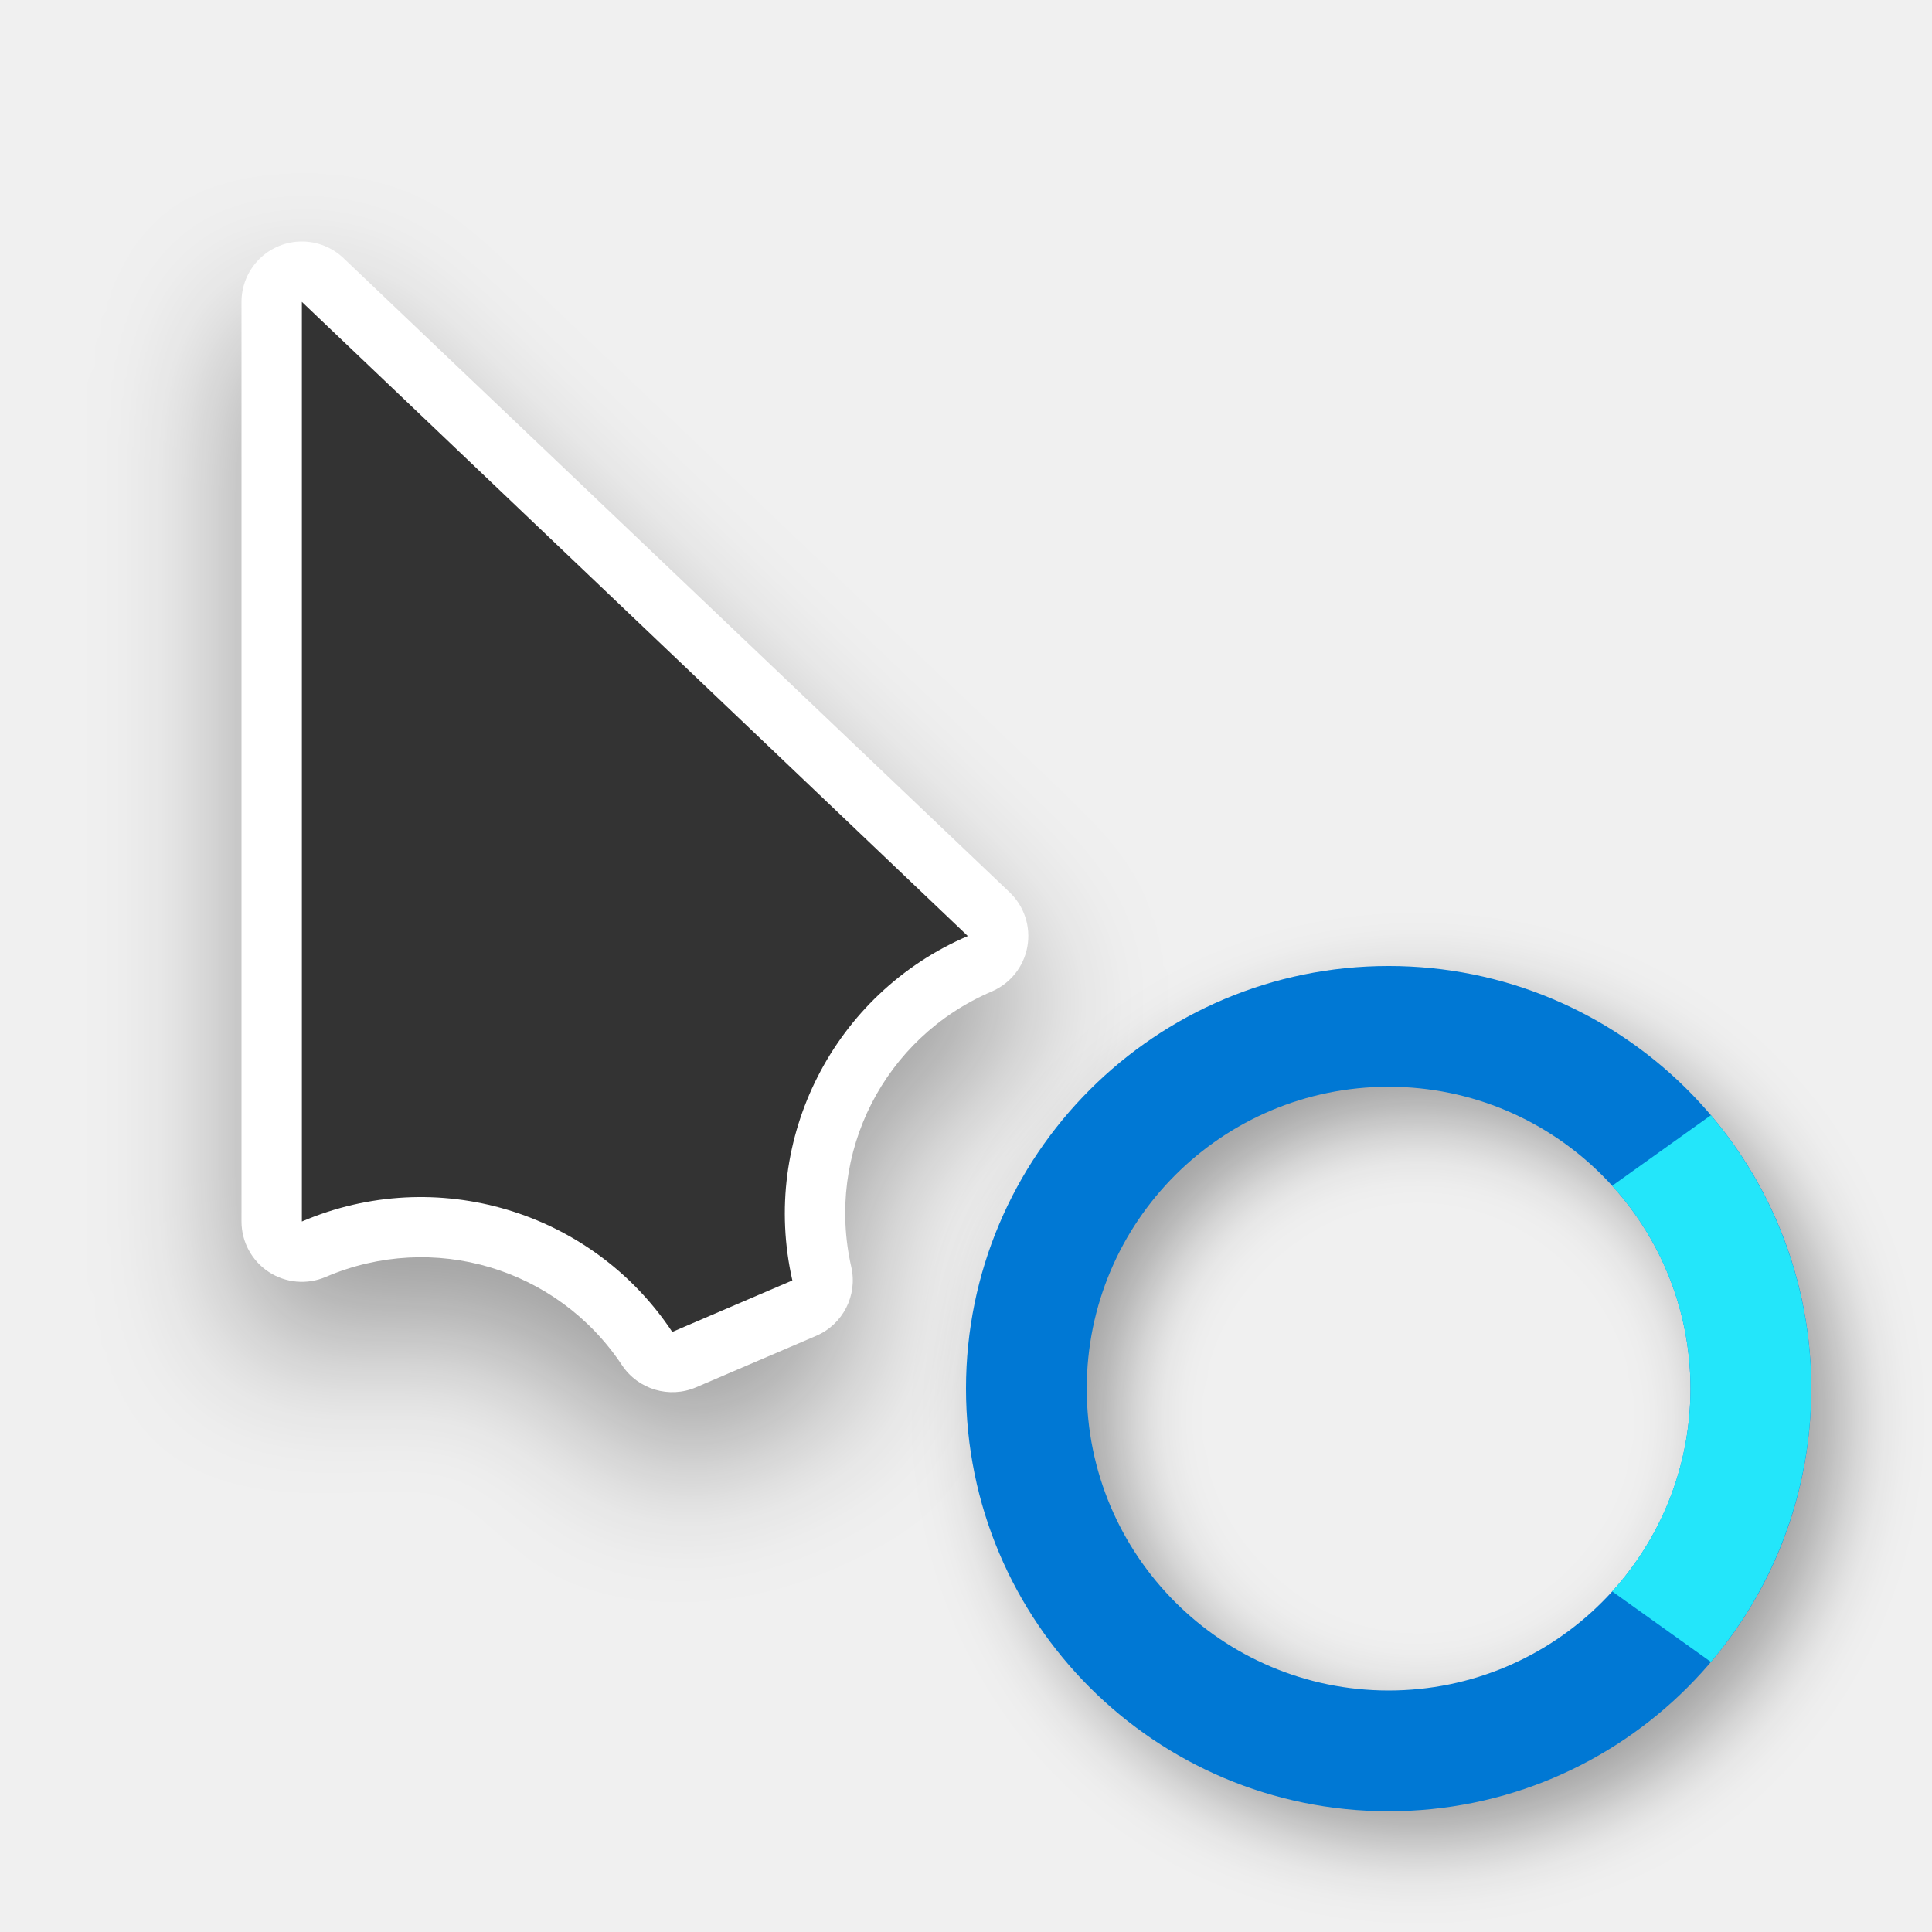
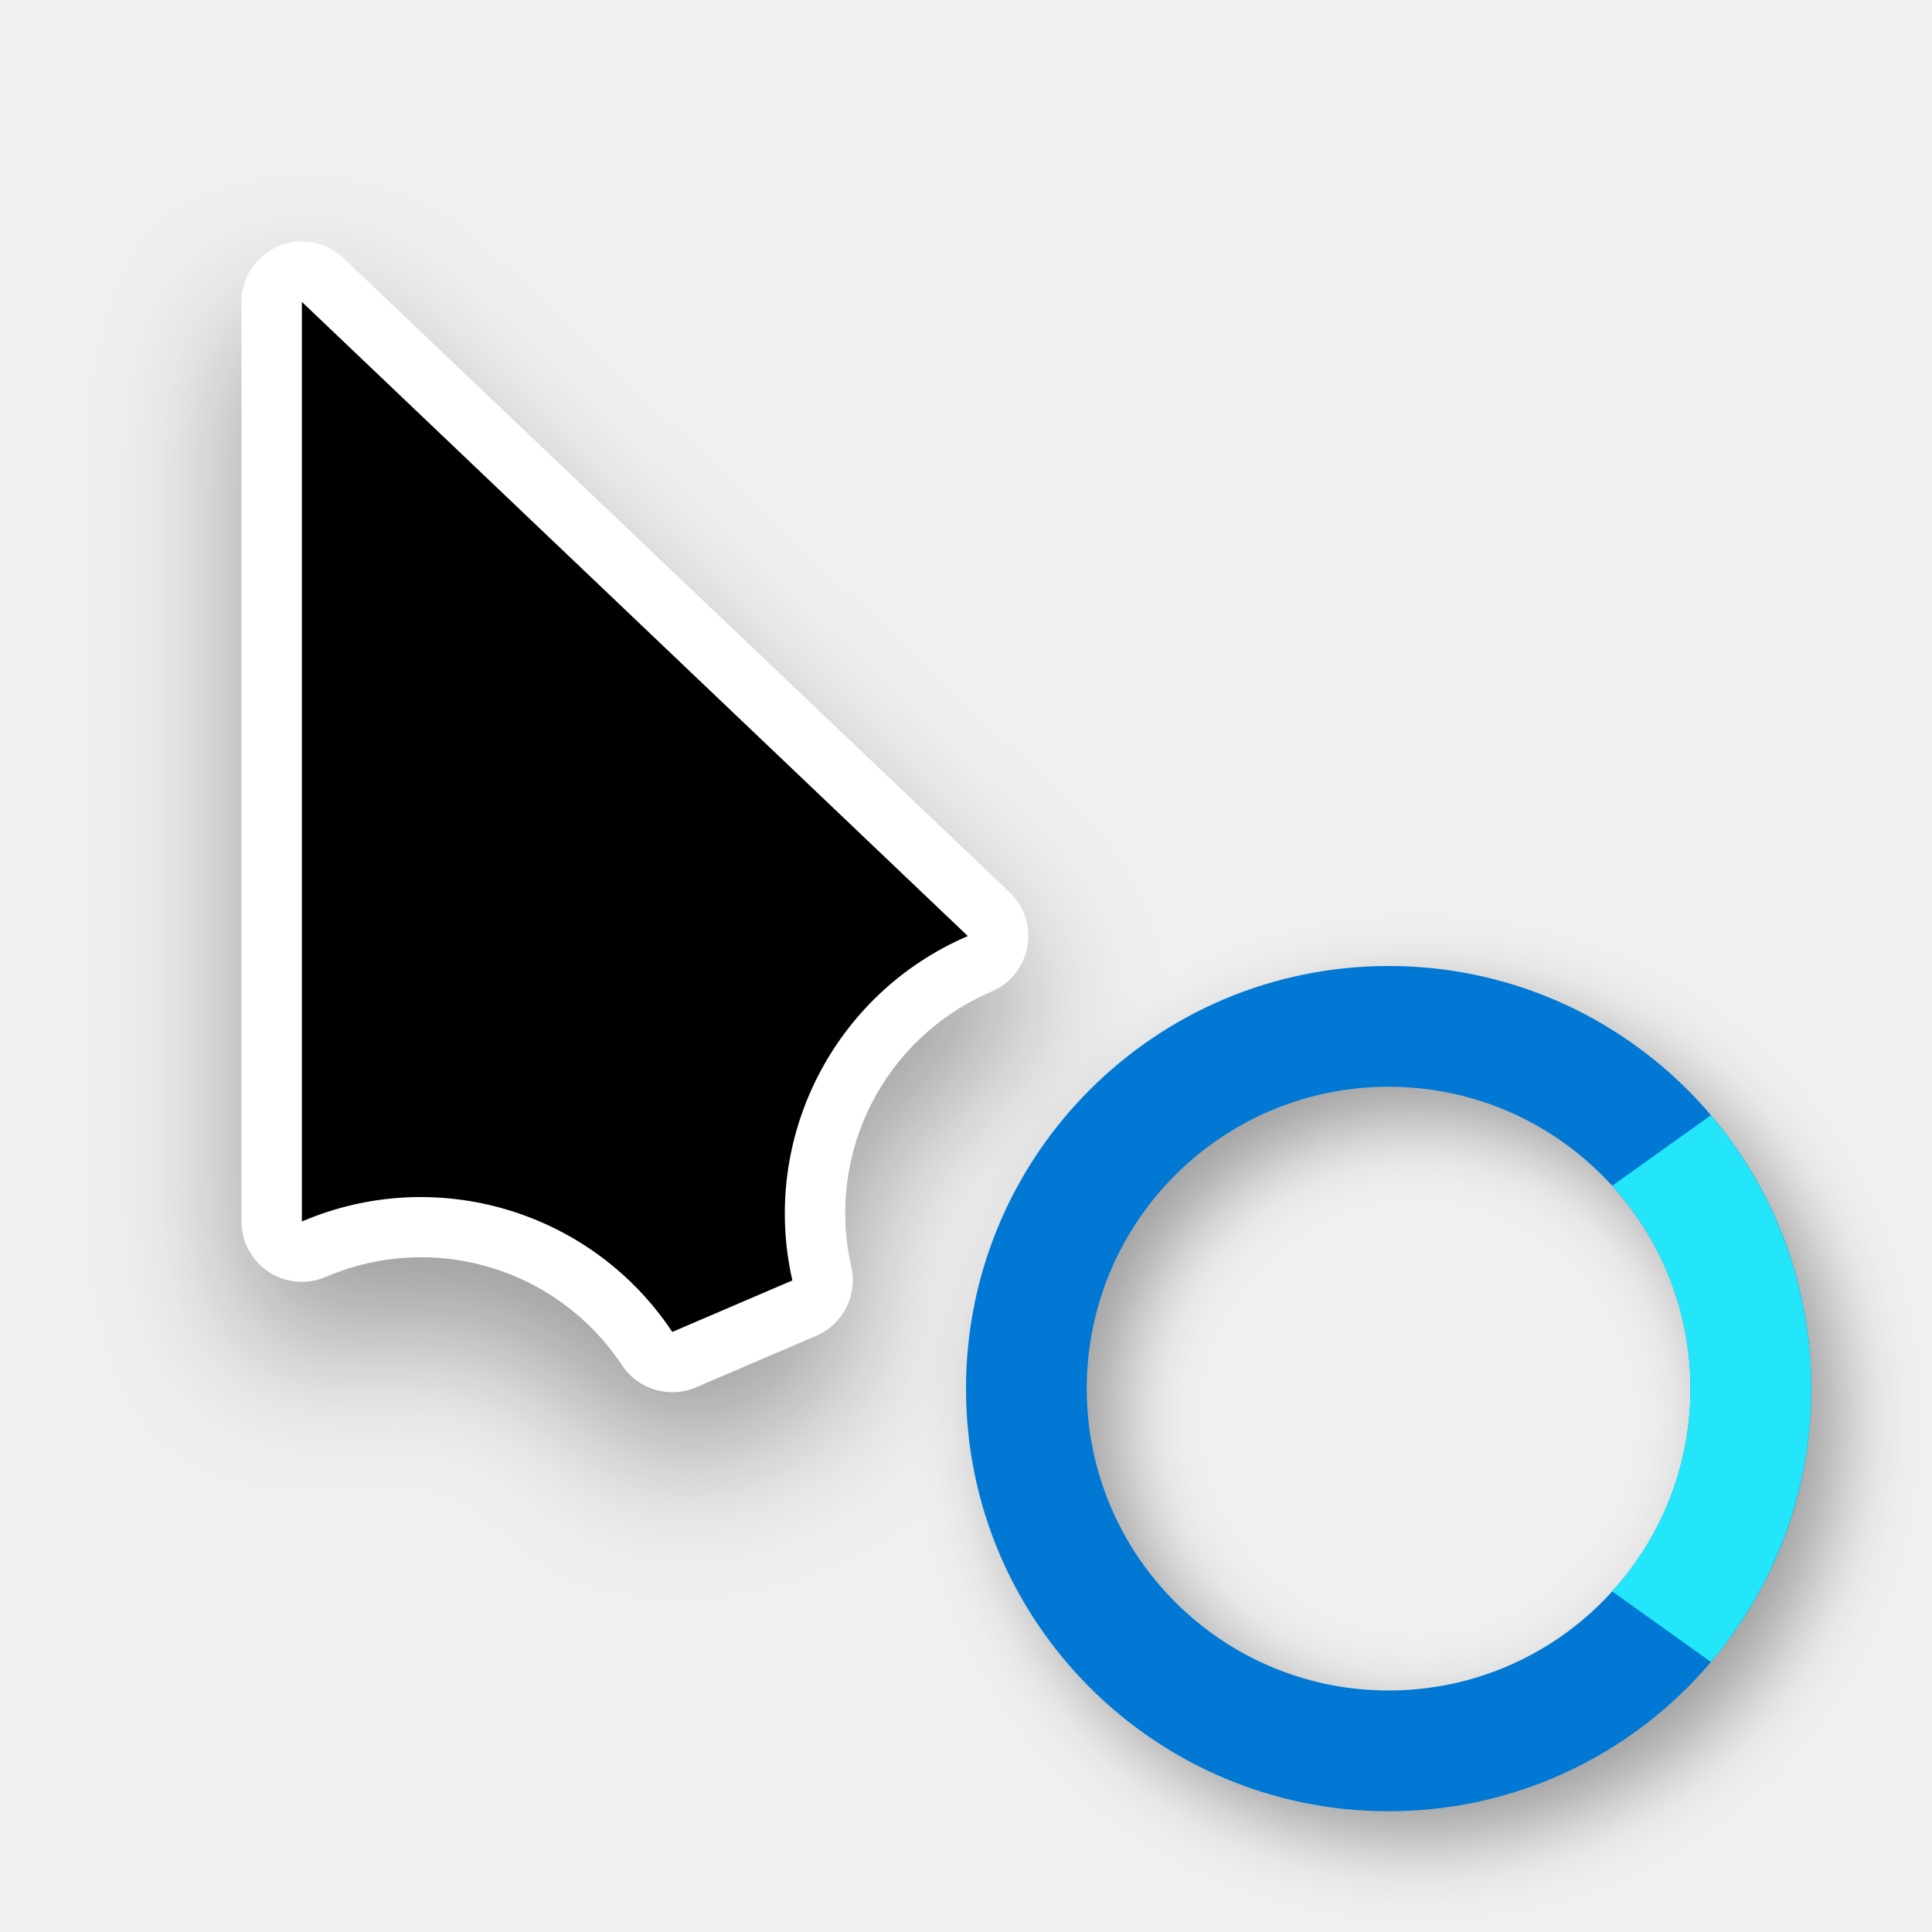
<svg xmlns="http://www.w3.org/2000/svg" width="32" height="32" version="1.1" viewBox="0 0 32 32" id="svg70">
  <defs id="defs38">
    <filter id="b" x="-.162" y="-.095" width="1.324" height="1.191" color-interpolation-filters="sRGB">
      <feGaussianBlur stdDeviation="0.628" id="feGaussianBlur2" />
    </filter>
    <filter id="h" x="-.12" y="-.12" width="1.24" height="1.24" color-interpolation-filters="sRGB">
      <feGaussianBlur stdDeviation="0.65" id="feGaussianBlur5" />
    </filter>
    <linearGradient id="g" x1="17.871" x2="17.871" y1="7.668" y2="17.893" gradientTransform="matrix(.60764 0 0 .58122 11.1 1033.5)" gradientUnits="userSpaceOnUse">
      <stop stop-color="#FBB114" offset="0" id="stop8" />
      <stop stop-color="#FF9508" offset="1" id="stop10" />
    </linearGradient>
    <linearGradient id="f" x1="23.954" x2="23.954" y1="8.61" y2="19.256" gradientTransform="matrix(.5582 0 0 .6327 11.1 1033.5)" gradientUnits="userSpaceOnUse">
      <stop stop-color="#FF645D" offset="0" id="stop13" />
      <stop stop-color="#FF4332" offset="1" id="stop15" />
    </linearGradient>
    <linearGradient id="e" x1="20.127" x2="20.127" y1="19.205" y2="29.033" gradientTransform="matrix(.65219 0 0 .54152 11.1 1033.5)" gradientUnits="userSpaceOnUse">
      <stop stop-color="#CA70E1" offset="0" id="stop18" />
      <stop stop-color="#B452CB" offset="1" id="stop20" />
    </linearGradient>
    <linearGradient id="d" x1="16.36" x2="16.36" y1="17.893" y2="28.118" gradientTransform="matrix(.60764 0 0 .58122 11.1 1033.5)" gradientUnits="userSpaceOnUse">
      <stop stop-color="#14ADF6" offset="0" id="stop23" />
      <stop stop-color="#1191F4" offset="1" id="stop25" />
    </linearGradient>
    <linearGradient id="c" x1="13.308" x2="13.308" y1="13.619" y2="24.265" gradientTransform="matrix(.5582 0 0 .6327 11.1 1033.5)" gradientUnits="userSpaceOnUse">
      <stop stop-color="#52CF30" offset="0" id="stop28" />
      <stop stop-color="#3BBD1C" offset="1" id="stop30" />
    </linearGradient>
    <linearGradient id="a" x1="11.766" x2="11.766" y1="9.377" y2="19.205" gradientTransform="matrix(.65219 0 0 .54152 11.1 1033.5)" gradientUnits="userSpaceOnUse">
      <stop stop-color="#FFD305" offset="0" id="stop33" />
      <stop stop-color="#FDCF01" offset="1" id="stop35" />
    </linearGradient>
    <filter style="color-interpolation-filters:sRGB" id="filter880" x="-0.213" width="1.427" y="-0.146" height="1.292">
      <feGaussianBlur stdDeviation="1.158" id="feGaussianBlur882" />
    </filter>
    <filter style="color-interpolation-filters:sRGB" id="filter930" x="-0.108" width="1.216" y="-0.108" height="1.216">
      <feGaussianBlur stdDeviation="0.63" id="feGaussianBlur932" />
    </filter>
  </defs>
  <path id="path896" style="opacity:0.35;fill:#000000;fill-opacity:1;stroke:none;stroke-width:2;stroke-linecap:round;stroke-linejoin:round;stroke-miterlimit:4;stroke-dasharray:none;stroke-opacity:1;paint-order:stroke fill markers;filter:url(#filter930)" d="m 23.394,16.488 a 7,7 0 0 0 -6.906,7 7,7 0 0 0 7,7 7,7 0 0 0 7,-7 7,7 0 0 0 -7,-7 7,7 0 0 0 -0.094,0 z m 0.094,2 a 5,5 0 0 1 5,5 5,5 0 0 1 -5,5 5,5 0 0 1 -5,-5 5,5 0 0 1 5,-5 z" />
  <g id="g887">
    <path style="color:#000000;font-style:normal;font-variant:normal;font-weight:normal;font-stretch:normal;font-size:medium;line-height:normal;font-family:sans-serif;font-variant-ligatures:normal;font-variant-position:normal;font-variant-caps:normal;font-variant-numeric:normal;font-variant-alternates:normal;font-variant-east-asian:normal;font-feature-settings:normal;font-variation-settings:normal;text-indent:0;text-align:start;text-decoration:none;text-decoration-line:none;text-decoration-style:solid;text-decoration-color:#000000;letter-spacing:normal;word-spacing:normal;text-transform:none;writing-mode:lr-tb;direction:ltr;text-orientation:mixed;dominant-baseline:auto;baseline-shift:baseline;text-anchor:start;white-space:normal;shape-padding:0;shape-margin:0;inline-size:0;clip-rule:nonzero;display:inline;overflow:visible;visibility:visible;opacity:0.35;isolation:auto;mix-blend-mode:normal;color-interpolation:sRGB;color-interpolation-filters:linearRGB;solid-color:#000000;solid-opacity:1;vector-effect:none;fill:#000000;fill-opacity:1;fill-rule:nonzero;stroke:none;stroke-linecap:round;stroke-linejoin:round;stroke-miterlimit:4;stroke-dasharray:none;stroke-dashoffset:0;stroke-opacity:1;paint-order:stroke fill markers;filter:url(#filter880);color-rendering:auto;image-rendering:auto;shape-rendering:auto;text-rendering:auto;enable-background:accumulate;stop-color:#000000" d="M 5.004,5.16 C 4.45,5.158 4,5.606 4,6.16 V 21.393 c 7.644e-4,0.718 0.735,1.201 1.395,0.918 1.78,-0.763 3.836,-0.151 4.908,1.463 0.267,0.402 0.783,0.555 1.227,0.365 l 1.988,-0.852 c 0.444,-0.19 0.689,-0.67 0.582,-1.141 -0.429,-1.889 0.544,-3.799 2.324,-4.562 0.661,-0.282 0.818,-1.149 0.297,-1.645 L 5.689,5.436 C 5.504,5.26 5.259,5.161 5.004,5.16 Z" id="path878" />
    <path style="color:#000000;font-style:normal;font-variant:normal;font-weight:normal;font-stretch:normal;font-size:medium;line-height:normal;font-family:sans-serif;font-variant-ligatures:normal;font-variant-position:normal;font-variant-caps:normal;font-variant-numeric:normal;font-variant-alternates:normal;font-variant-east-asian:normal;font-feature-settings:normal;font-variation-settings:normal;text-indent:0;text-align:start;text-decoration:none;text-decoration-line:none;text-decoration-style:solid;text-decoration-color:#000000;letter-spacing:normal;word-spacing:normal;text-transform:none;writing-mode:lr-tb;direction:ltr;text-orientation:mixed;dominant-baseline:auto;baseline-shift:baseline;text-anchor:start;white-space:normal;shape-padding:0;shape-margin:0;inline-size:0;clip-rule:nonzero;display:inline;overflow:visible;visibility:visible;isolation:auto;mix-blend-mode:normal;color-interpolation:sRGB;color-interpolation-filters:linearRGB;solid-color:#000000;solid-opacity:1;vector-effect:none;fill:#ffffff;fill-opacity:1;fill-rule:nonzero;stroke:none;stroke-linecap:round;stroke-linejoin:round;stroke-miterlimit:4;stroke-dasharray:none;stroke-dashoffset:0;stroke-opacity:1;paint-order:stroke fill markers;color-rendering:auto;image-rendering:auto;shape-rendering:auto;text-rendering:auto;enable-background:accumulate;stop-color:#000000" d="M 5.004,4 A 1,1 0 0 0 4,5 v 15.232 a 1,1 0 0 0 1.395,0.918 c 1.78,-0.763 3.836,-0.151 4.908,1.463 a 1,1 0 0 0 1.227,0.365 l 1.988,-0.852 a 1,1 0 0 0 0.582,-1.141 c -0.429,-1.889 0.544,-3.799 2.324,-4.562 a 1,1 0 0 0 0.297,-1.645 L 5.689,4.275 A 1,1 0 0 0 5.004,4 Z M 6,7.334 14.439,15.371 c -1.614,1.22 -2.485,3.145 -2.332,5.186 L 11.363,20.875 C 9.991,19.357 7.997,18.66 6,18.988 Z" id="path872" />
-     <path style="color:#000000;font-style:normal;font-variant:normal;font-weight:normal;font-stretch:normal;font-size:medium;line-height:normal;font-family:sans-serif;font-variant-ligatures:normal;font-variant-position:normal;font-variant-caps:normal;font-variant-numeric:normal;font-variant-alternates:normal;font-variant-east-asian:normal;font-feature-settings:normal;font-variation-settings:normal;text-indent:0;text-align:start;text-decoration:none;text-decoration-line:none;text-decoration-style:solid;text-decoration-color:#000000;letter-spacing:normal;word-spacing:normal;text-transform:none;writing-mode:lr-tb;direction:ltr;text-orientation:mixed;dominant-baseline:auto;baseline-shift:baseline;text-anchor:start;white-space:normal;shape-padding:0;shape-margin:0;inline-size:0;clip-rule:nonzero;display:inline;overflow:visible;visibility:visible;isolation:auto;mix-blend-mode:normal;color-interpolation:sRGB;color-interpolation-filters:linearRGB;solid-color:#000000;solid-opacity:1;vector-effect:none;fill:#333333;fill-opacity:1;fill-rule:nonzero;stroke:none;stroke-width:2;stroke-linecap:round;stroke-linejoin:round;stroke-miterlimit:4;stroke-dasharray:none;stroke-dashoffset:0;stroke-opacity:1;paint-order:stroke fill markers;color-rendering:auto;image-rendering:auto;shape-rendering:auto;text-rendering:auto;enable-background:accumulate;stop-color:#000000" d="m 5,5 v 15.232 c 2.218,-0.951 4.8,-0.181 6.135,1.829 l 1.989,-0.853 c -0.535,-2.353 0.688,-4.753 2.906,-5.704 z" id="path874" />
+     <path style="color:#000000;font-style:normal;font-variant:normal;font-weight:normal;font-stretch:normal;font-size:medium;line-height:normal;font-family:sans-serif;font-variant-ligatures:normal;font-variant-position:normal;font-variant-caps:normal;font-variant-numeric:normal;font-variant-alternates:normal;font-variant-east-asian:normal;font-feature-settings:normal;font-variation-settings:normal;text-indent:0;text-align:start;text-decoration:none;text-decoration-line:none;text-decoration-style:solid;text-decoration-color:#000000;letter-spacing:normal;word-spacing:normal;text-transform:none;writing-mode:lr-tb;direction:ltr;text-orientation:mixed;dominant-baseline:auto;baseline-shift:baseline;text-anchor:start;white-space:normal;shape-padding:0;shape-margin:0;inline-size:0;clip-rule:nonzero;display:inline;overflow:visible;visibility:visible;isolation:auto;mix-blend-mode:normal;color-interpolation:sRGB;color-interpolation-filters:linearRGB;solid-color:#000000;solid-opacity:1;vector-effect:none;fill:#000000;fill-opacity:1;fill-rule:nonzero;stroke:none;stroke-width:2;stroke-linecap:round;stroke-linejoin:round;stroke-miterlimit:4;stroke-dasharray:none;stroke-dashoffset:0;stroke-opacity:1;paint-order:stroke fill markers;color-rendering:auto;image-rendering:auto;shape-rendering:auto;text-rendering:auto;enable-background:accumulate;stop-color:#000000" d="m 5,5 v 15.232 c 2.218,-0.951 4.8,-0.181 6.135,1.829 l 1.989,-0.853 c -0.535,-2.353 0.688,-4.753 2.906,-5.704 z" id="path874" />
  </g>
  <g id="g987" transform="rotate(90,23,22.99992)">
    <path id="path1010" style="opacity:1;fill:#0078d4;fill-opacity:1;stroke:none;stroke-width:2;stroke-linecap:round;stroke-linejoin:round;stroke-miterlimit:4;stroke-dasharray:none;stroke-opacity:1;paint-order:stroke fill markers" d="M 22.906,16 A 7,7 0 0 0 16,23 a 7,7 0 0 0 7,7 7,7 0 0 0 7,-7 7,7 0 0 0 -7,-7 7,7 0 0 0 -0.094,0 z M 23,18 a 5,5 0 0 1 5,5 5,5 0 0 1 -5,5 5,5 0 0 1 -5,-5 5,5 0 0 1 5,-5 z" />
    <path id="rect890" style="opacity:1;fill:#23e6fa;fill-opacity:1;stroke:none;stroke-width:2" d="m 22.906,16 a 7,7 0 0 0 -4.434,1.662 l 1.168,1.635 A 5,5 0 0 1 23,18 a 5,5 0 0 1 3.359,1.297 l 1.168,-1.635 A 7,7 0 0 0 23,16 7,7 0 0 0 22.906,16 Z" />
  </g>
</svg>
